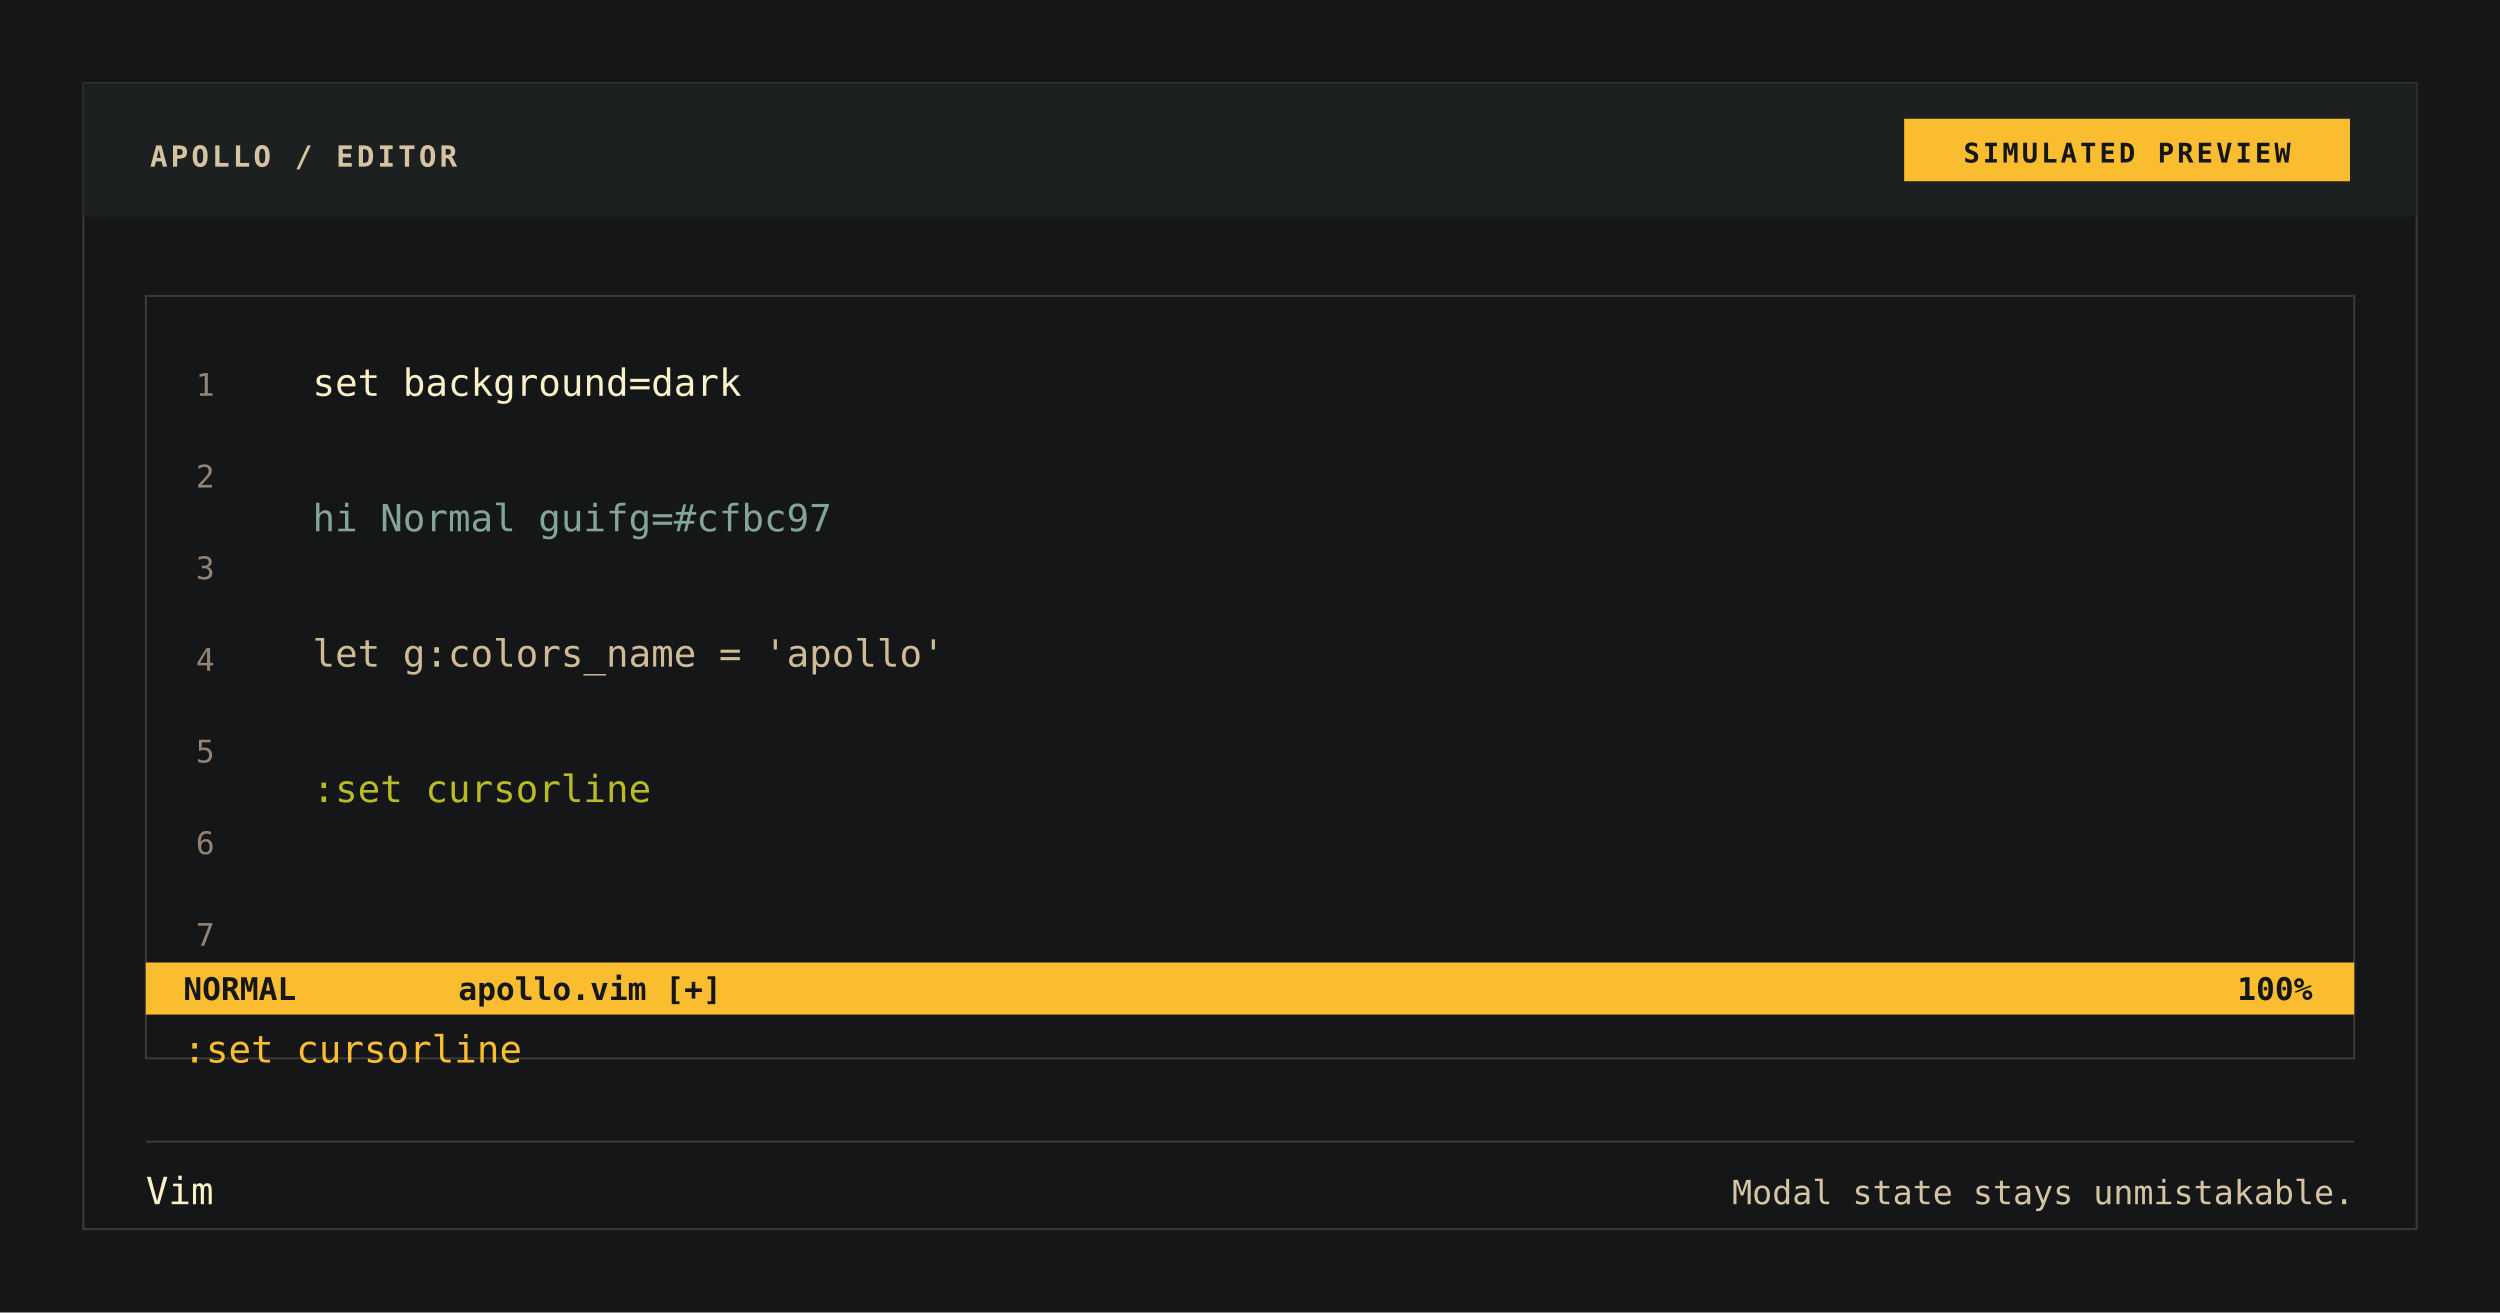
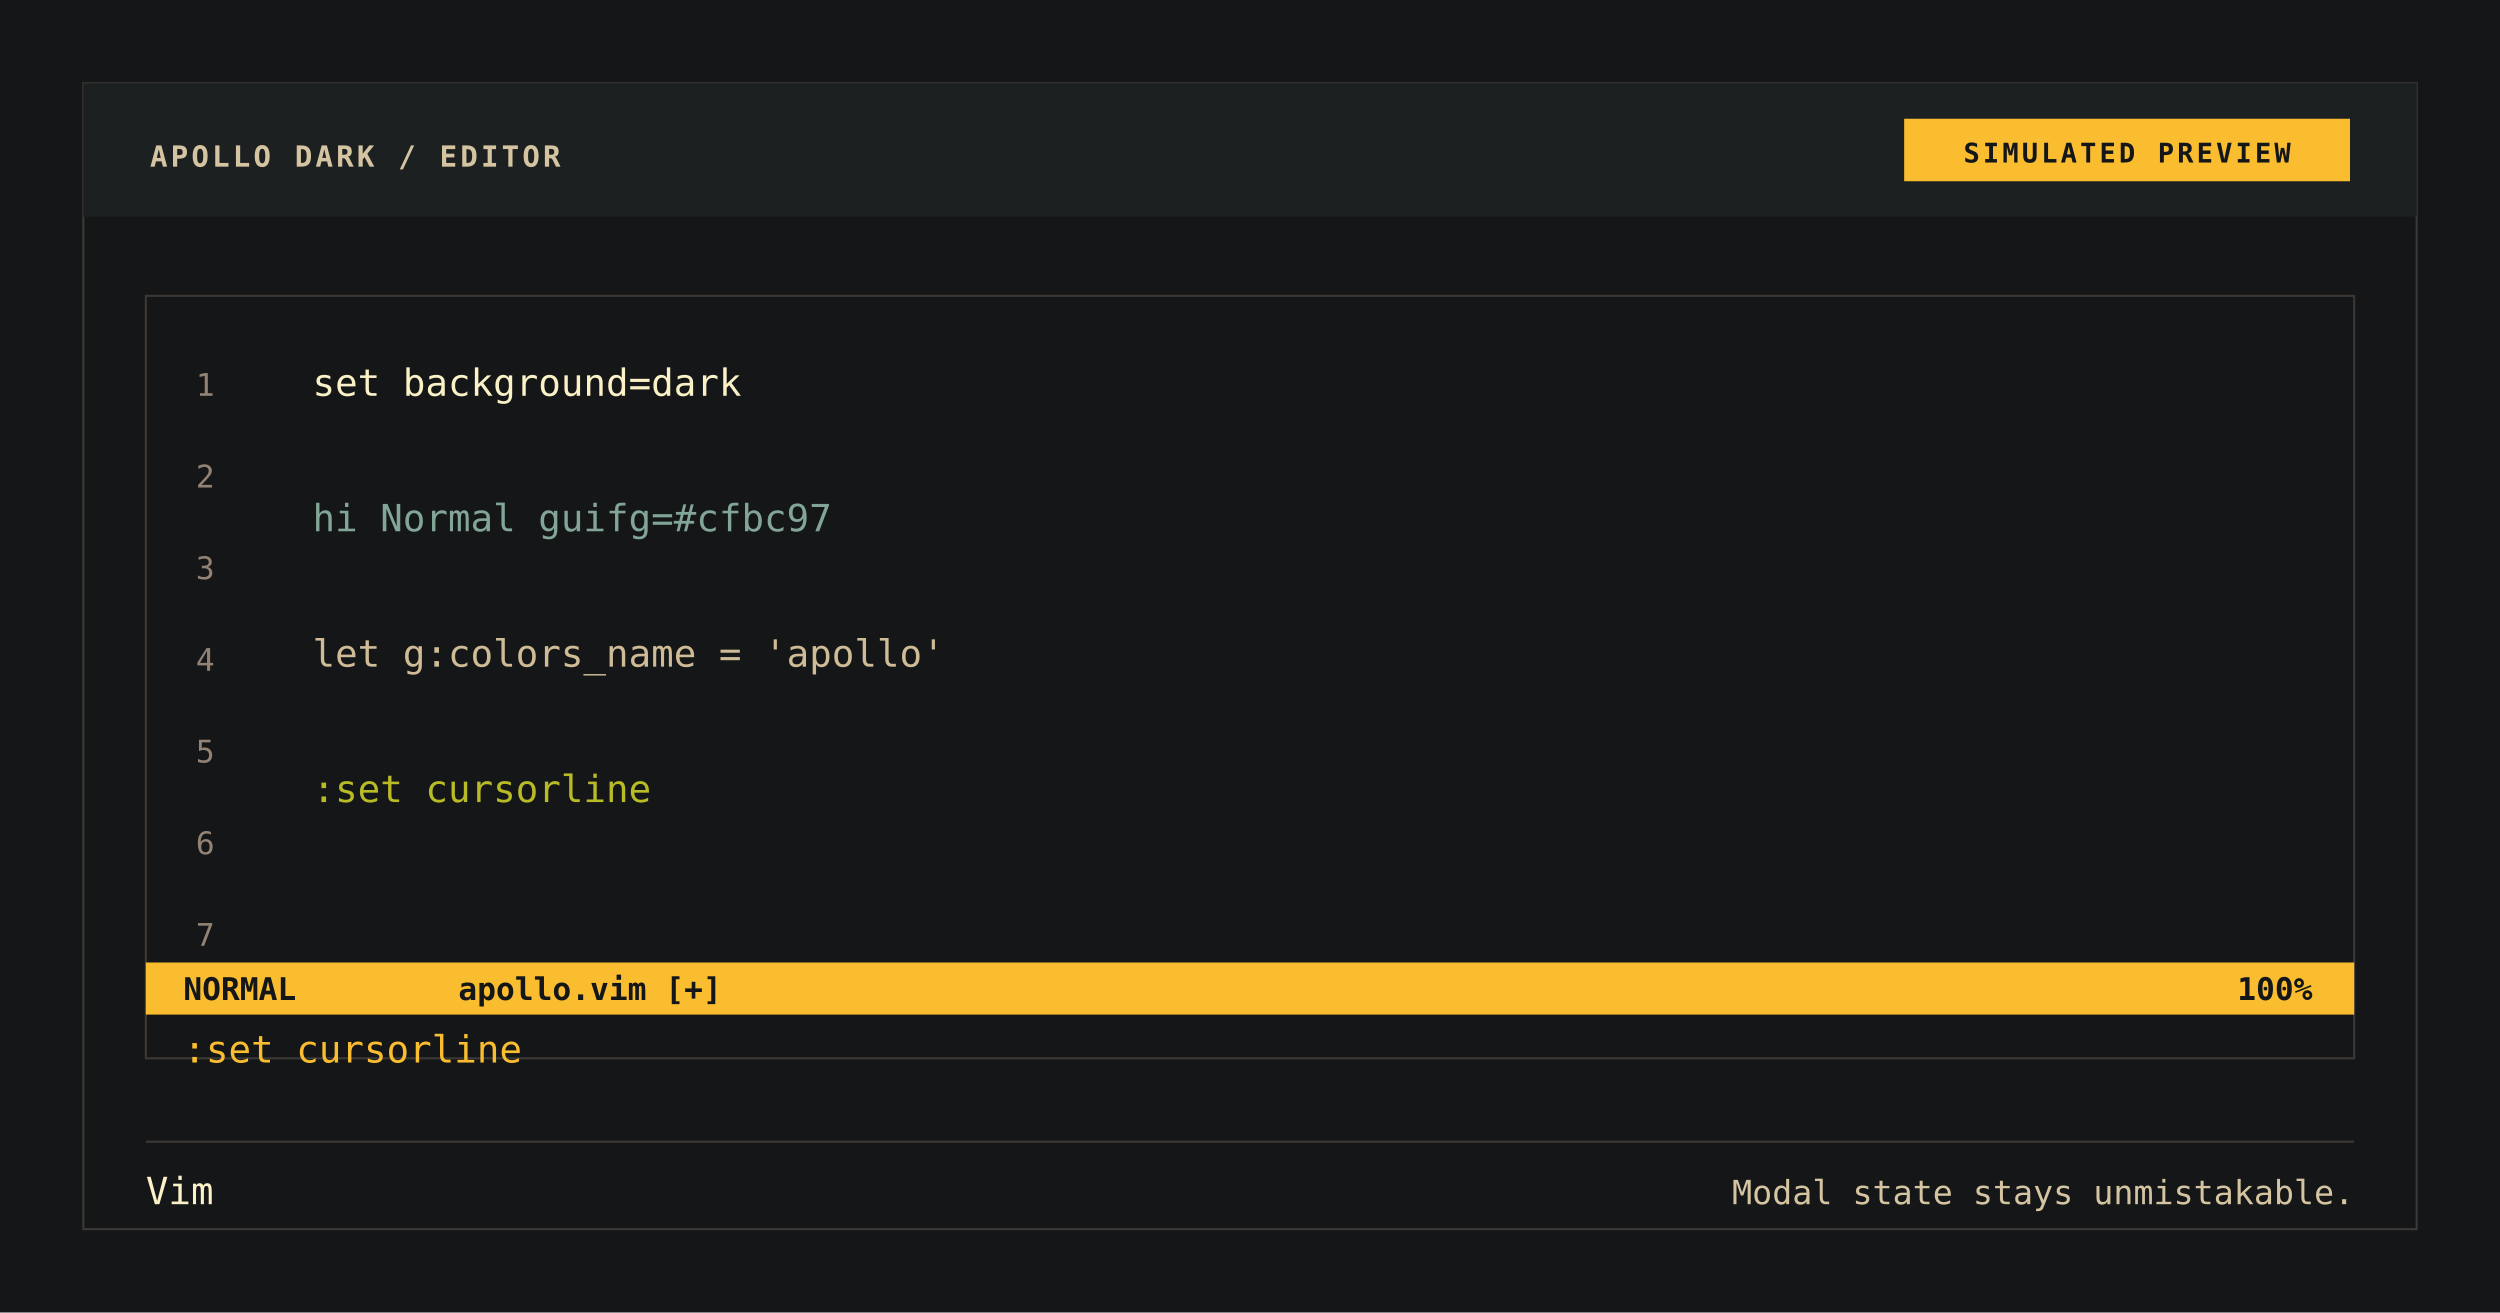
<svg xmlns="http://www.w3.org/2000/svg" width="1200" height="630" viewBox="0 0 1200 630" role="img" aria-labelledby="title desc">
  <style>.canvas{fill:#141617}.frame,.panel{fill:#141617;stroke:#3c3836;stroke-width:1}.raised,.toolbar{fill:#1d2021;stroke:#3c3836;stroke-width:1}.body,.bright,.dim,.label,.accent,.success,.info,.line-number,.canvas-text,.stamp,.title-small{font-family:ui-monospace,SFMono-Regular,Menlo,Consolas,monospace}.body{fill:#cfbc97;font-size:18px}.bright{fill:#fbf1c7;font-size:18px}.dim{fill:#d5c4a1;font-size:16px}.label{fill:#d5c4a1;font-size:14px;font-weight:700;letter-spacing:1.5px}.stamp{fill:#141617;font-size:13px;font-weight:700;letter-spacing:1.5px}.accent{fill:#fabd2f;font-size:18px}.success{fill:#b8bb26;font-size:18px}.info{fill:#83a598;font-size:18px}.line-number{fill:#928374;font-size:15px}.canvas-text{fill:#141617;font-size:15px;font-weight:700}.title-small{fill:#fbf1c7;font-size:24px;font-weight:700}.rule{stroke:#3c3836;stroke-width:1}.signal{stroke:#928374;stroke-width:2}.node{fill:#928374}.live,.focus{fill:#fabd2f}.info-box{fill:#83a598}.success-box{fill:#b8bb26}.status{fill:#fabd2f}.selected{fill:#3c3836;stroke:#928374;stroke-width:1}.swatch-canvas{fill:#141617;stroke:#3c3836}.swatch-surface{fill:#1d2021;stroke:#3c3836}</style>
  <rect width="1200" height="630" class="canvas" />
  <rect x="40" y="40" width="1120" height="550" class="frame" />
  <rect x="40" y="40" width="1120" height="64" fill="#1d2021" />
  <rect x="914" y="57" width="214" height="30" fill="#fabd2f" />
-   <text x="72" y="80" class="label" text-anchor="start">APOLLO / EDITOR</text>
+   <text x="72" y="80" class="label" text-anchor="start">APOLLO DARK / EDITOR</text>
  <text x="1021" y="78" class="stamp" text-anchor="middle">SIMULATED PREVIEW</text>
  <g class="layout layout-modal-source">
    <rect x="70" y="142" width="1060" height="366" class="panel" />
    <text x="94" y="190" class="line-number" text-anchor="start">1</text>
    <text x="94" y="234" class="line-number" text-anchor="start">2</text>
    <text x="94" y="278" class="line-number" text-anchor="start">3</text>
    <text x="94" y="322" class="line-number" text-anchor="start">4</text>
    <text x="94" y="366" class="line-number" text-anchor="start">5</text>
    <text x="94" y="410" class="line-number" text-anchor="start">6</text>
    <text x="94" y="454" class="line-number" text-anchor="start">7</text>
    <text x="150" y="190" class="bright" text-anchor="start">set background=dark</text>
    <text x="150" y="255" class="info" text-anchor="start">hi Normal guifg=#cfbc97</text>
    <text x="150" y="320" class="body" text-anchor="start">let g:colors_name = 'apollo'</text>
    <text x="150" y="385" class="success" text-anchor="start">:set cursorline</text>
    <rect x="70" y="462" width="1060" height="25" class="status" />
    <text x="88" y="480" class="canvas-text" text-anchor="start"> NORMAL </text>
    <text x="220" y="480" class="canvas-text" text-anchor="start">apollo.vim [+]</text>
    <text x="1110" y="480" class="canvas-text" text-anchor="end">100%</text>
    <text x="88" y="510" class="accent" text-anchor="start">:set cursorline</text>
  </g>
  <line x1="70" y1="548" x2="1130" y2="548" class="rule" />
  <text x="70" y="578" class="bright" text-anchor="start">Vim</text>
  <text x="1130" y="578" class="dim" text-anchor="end">Modal state stays unmistakable.</text>
</svg>
